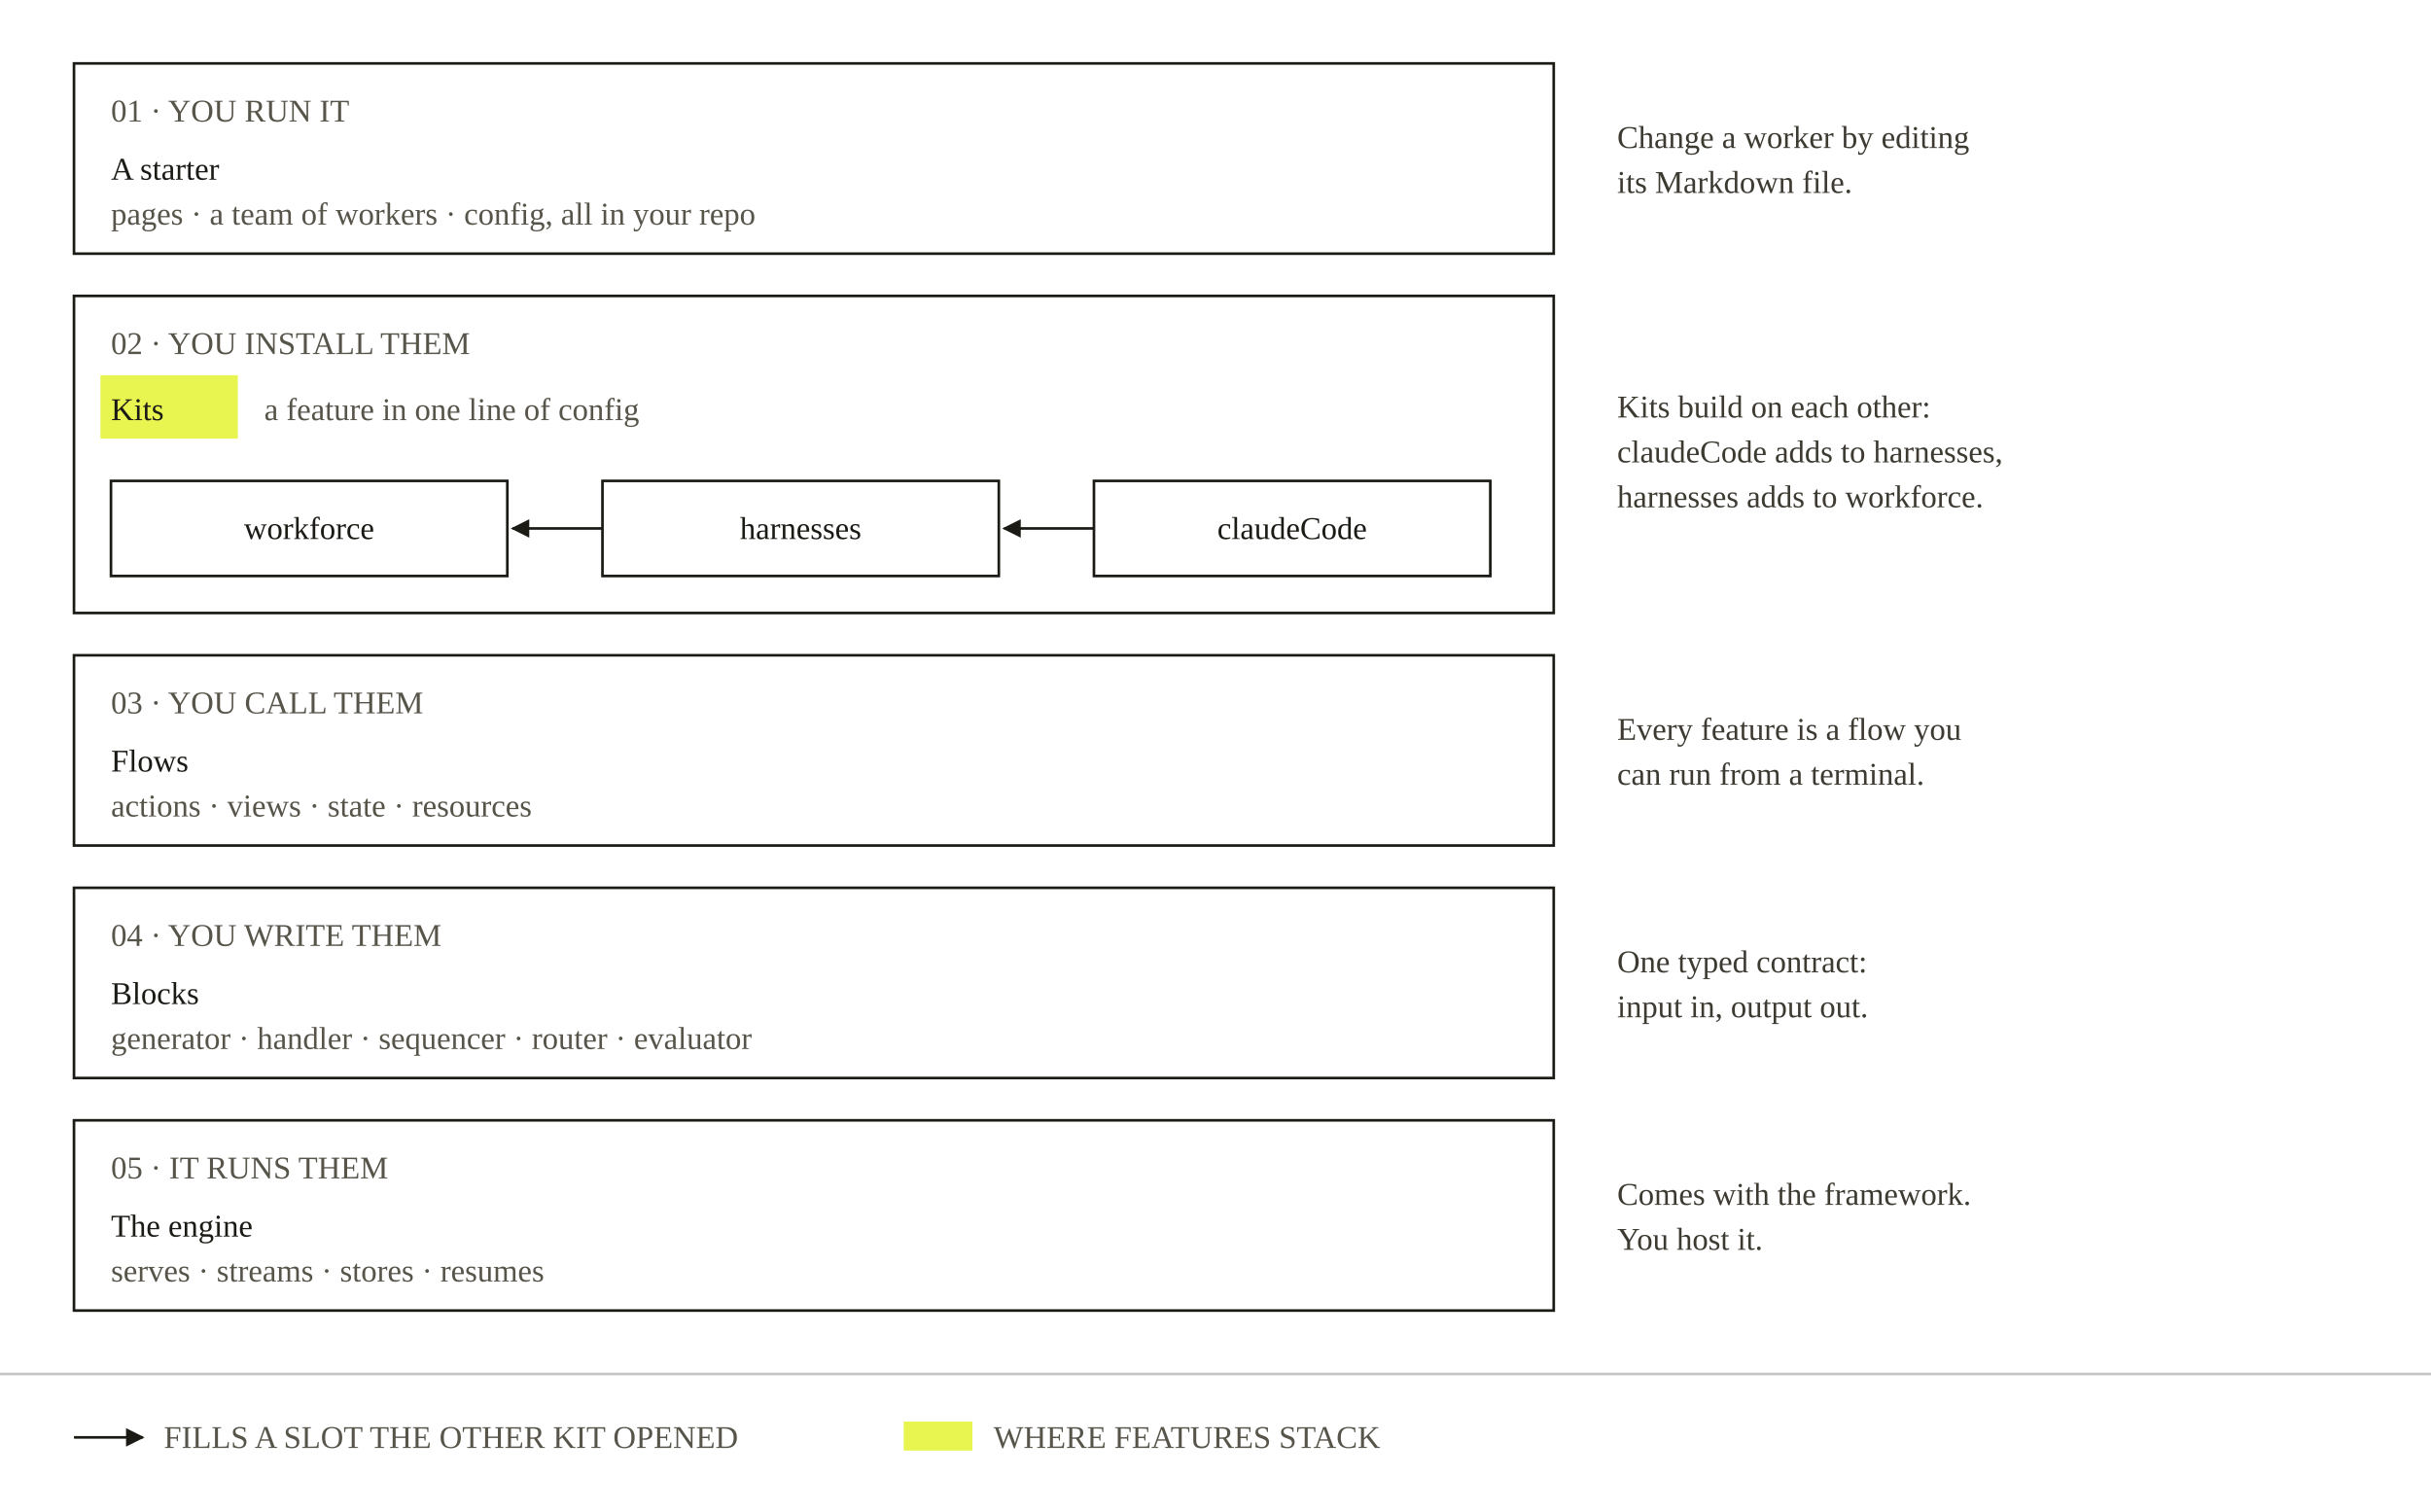
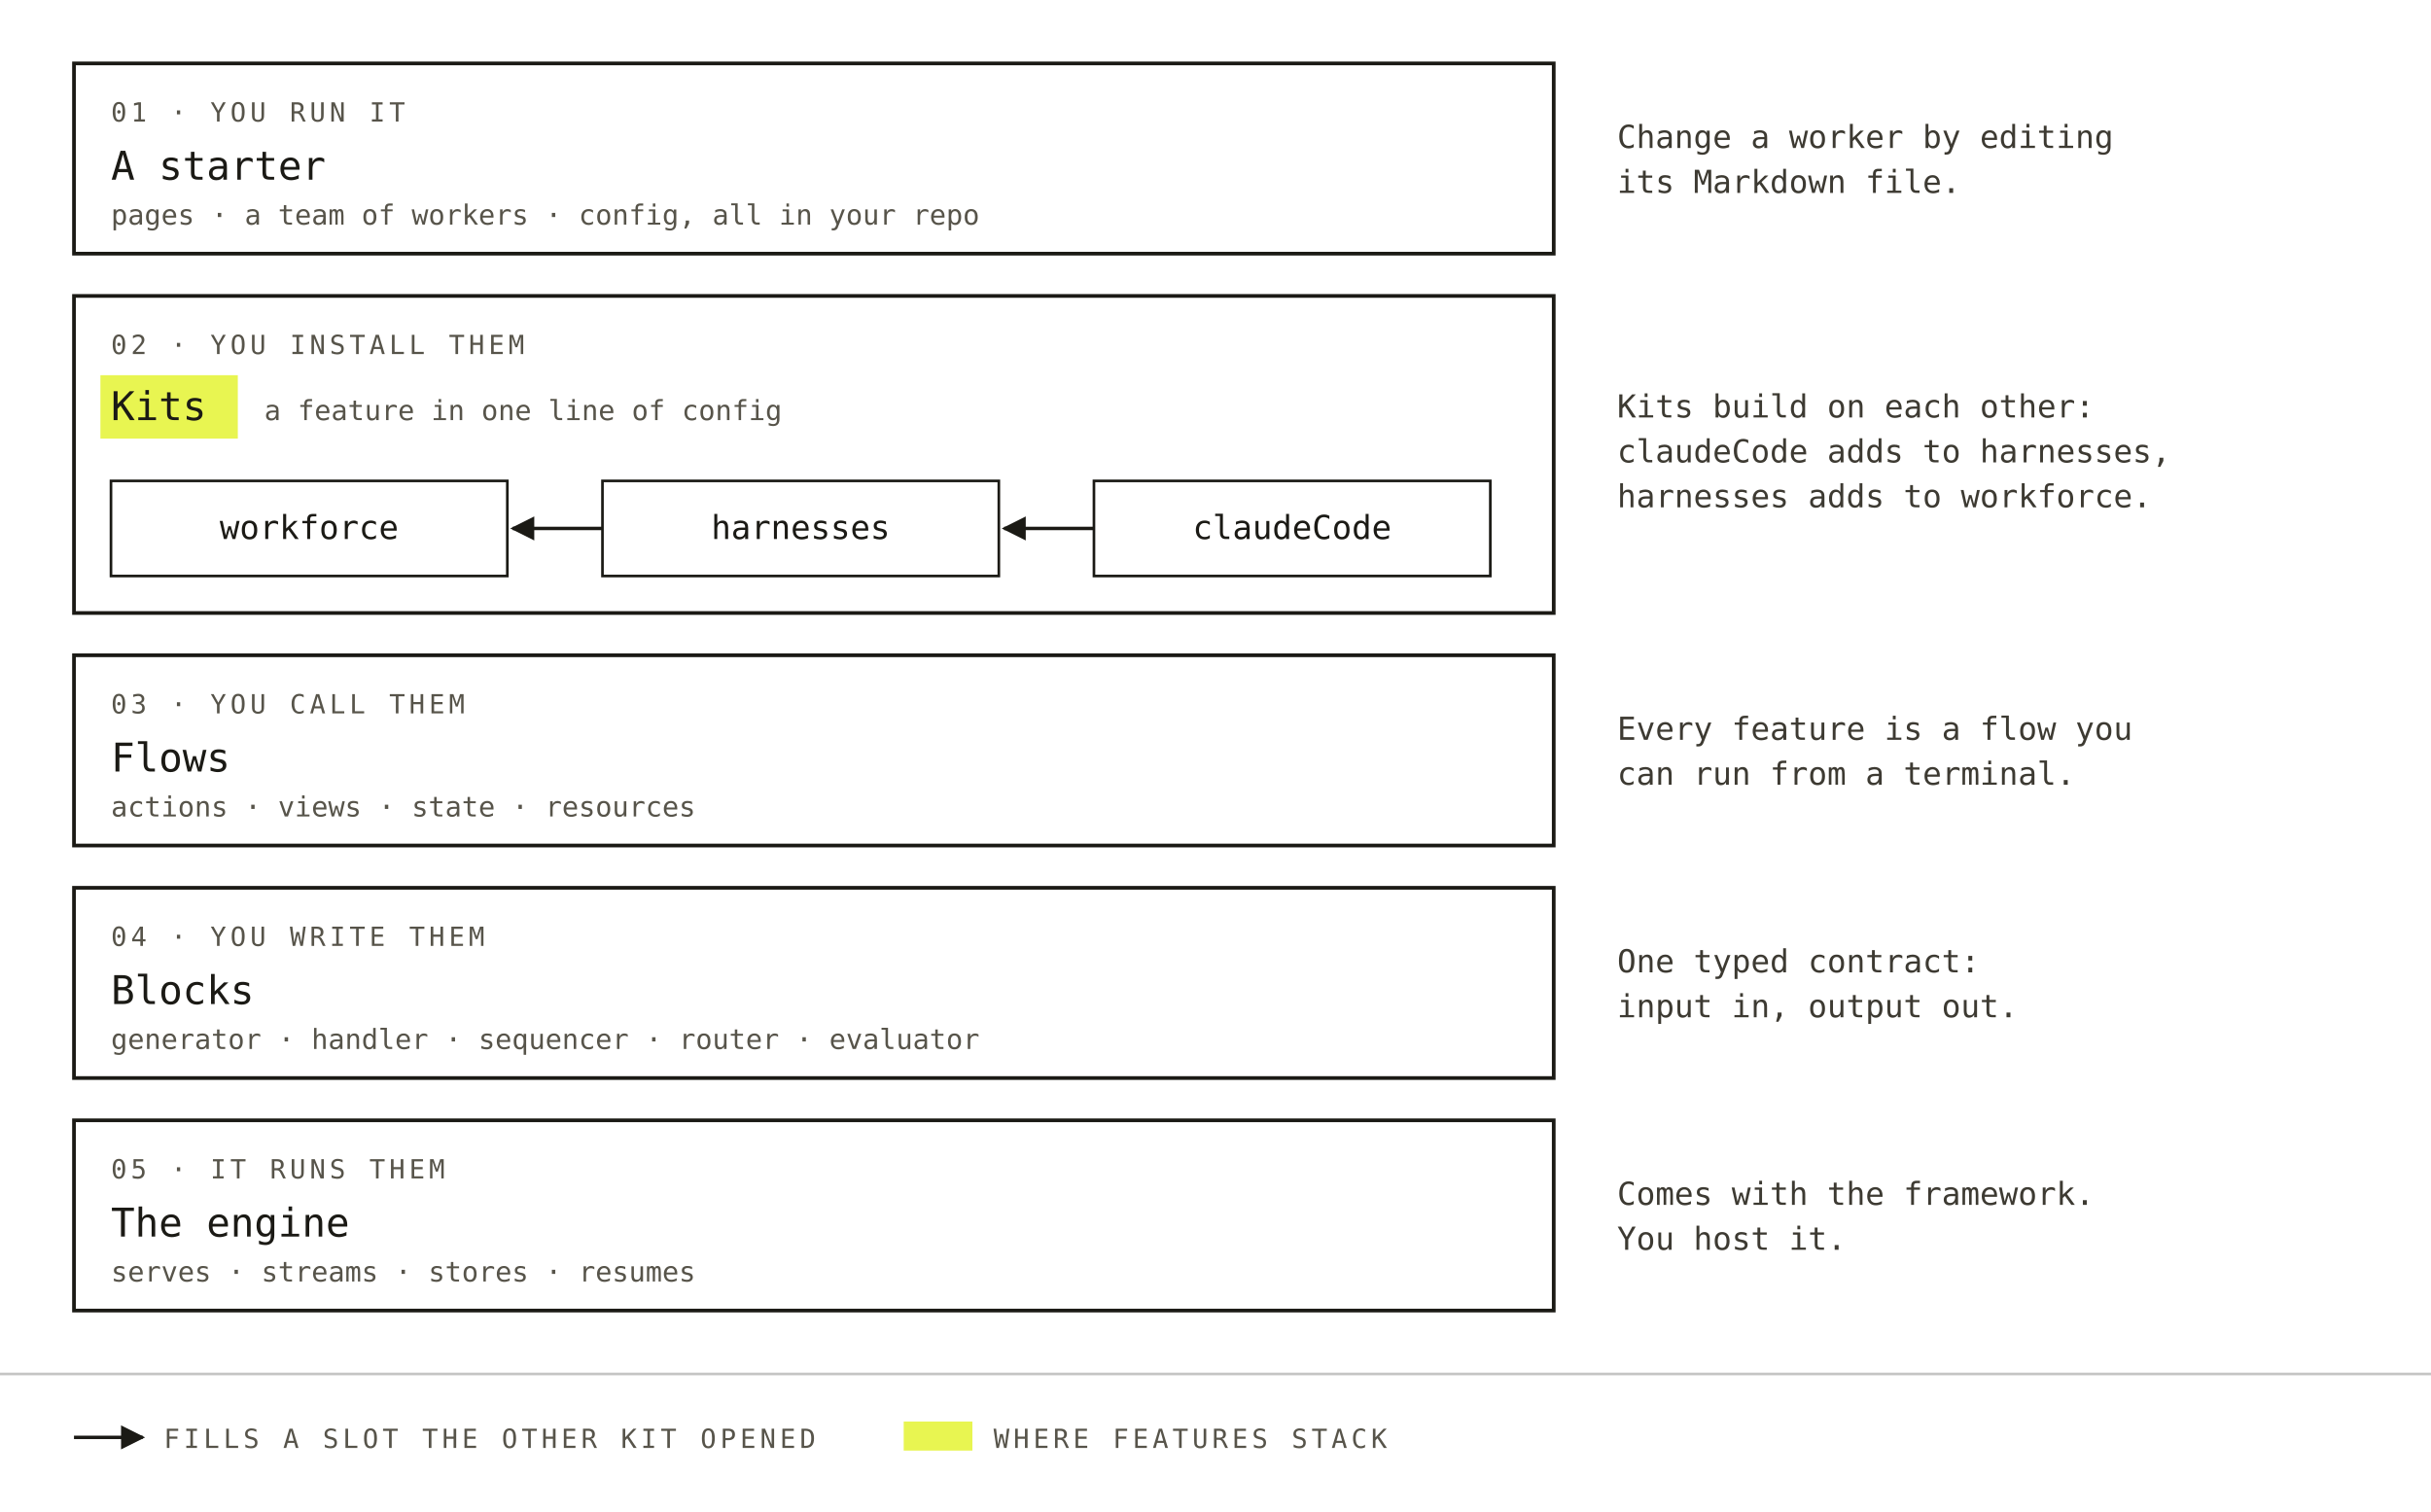
<svg xmlns="http://www.w3.org/2000/svg" viewBox="0 0 920 572">
  <defs>
    <pattern id="hatch" width="5" height="5" patternUnits="userSpaceOnUse" patternTransform="rotate(45)">
-       <line class="hatch-line" stroke="rgba(27, 26, 21, 0.45)" x1="0" y1="0" x2="0" y2="5" />
+       <line class="hatch-line" stroke="rgba(27, 26, 21, 0.45)" stroke-width="1" x1="0" y1="0" x2="0" y2="5" />
    </pattern>
    <marker id="ah" viewBox="0 0 10 10" refX="9" refY="5" markerWidth="7" markerHeight="7" orient="auto-start-reverse">
      <path class="ink" fill="#1b1a15" d="M0,0 L10,5 L0,10 z" />
    </marker>
  </defs>
-   <rect class="solid" fill="none" stroke="#1b1a15" x="28" y="24" width="560" height="72" />
-   <text class="lb" fill="#57544a" x="42" y="46">01 · YOU RUN IT</text>
-   <text class="nm" fill="#1b1a15" x="42" y="68">A starter</text>
-   <text class="sub" fill="#57544a" x="42" y="85">pages · a team of workers · config, all in your repo</text>
-   <text class="t" fill="#3d3a32" x="612" y="56">Change a worker by editing</text>
-   <text class="t" fill="#3d3a32" x="612" y="73">its Markdown file.</text>
-   <rect class="solid" fill="none" stroke="#1b1a15" x="28" y="112" width="560" height="120" />
-   <text class="lb" fill="#57544a" x="42" y="134">02 · YOU INSTALL THEM</text>
+   <rect class="solid" fill="none" stroke="#1b1a15" stroke-width="1.4" x="28" y="24" width="560" height="72" />
+   <text class="lb" fill="#57544a" font-family="'IBM Plex Mono', ui-monospace, monospace" font-size="10px" font-weight="500" letter-spacing="1.5px" x="42" y="46">01 · YOU RUN IT</text>
+   <text class="nm" fill="#1b1a15" font-family="'IBM Plex Mono', ui-monospace, monospace" font-size="15px" font-weight="500" x="42" y="68">A starter</text>
+   <text class="sub" fill="#57544a" font-family="'IBM Plex Mono', ui-monospace, monospace" font-size="10.5px" font-weight="500" x="42" y="85">pages · a team of workers · config, all in your repo</text>
+   <text class="t" fill="#3d3a32" font-family="'IBM Plex Mono', ui-monospace, monospace" font-size="12px" font-weight="500" x="612" y="56">Change a worker by editing</text>
+   <text class="t" fill="#3d3a32" font-family="'IBM Plex Mono', ui-monospace, monospace" font-size="12px" font-weight="500" x="612" y="73">its Markdown file.</text>
+   <rect class="solid" fill="none" stroke="#1b1a15" stroke-width="1.4" x="28" y="112" width="560" height="120" />
+   <text class="lb" fill="#57544a" font-family="'IBM Plex Mono', ui-monospace, monospace" font-size="10px" font-weight="500" letter-spacing="1.5px" x="42" y="134">02 · YOU INSTALL THEM</text>
  <rect class="hl" fill="#e8f551" x="38" y="142" width="52" height="24" />
-   <text class="nm on-hl" fill="#1b1a15" x="42" y="159">Kits</text>
-   <text class="sub" fill="#57544a" x="100" y="159">a feature in one line of config</text>
-   <rect class="thin" fill="none" stroke="#1b1a15" x="42" y="182" width="150" height="36" />
-   <text class="c" fill="#1b1a15" x="117" y="204" text-anchor="middle">workforce</text>
-   <line class="ln" fill="none" stroke="#1b1a15" x1="228" y1="200" x2="194" y2="200" marker-end="url(#ah)" />
-   <rect class="thin" fill="none" stroke="#1b1a15" x="228" y="182" width="150" height="36" />
-   <text class="c" fill="#1b1a15" x="303" y="204" text-anchor="middle">harnesses</text>
-   <line class="ln" fill="none" stroke="#1b1a15" x1="414" y1="200" x2="380" y2="200" marker-end="url(#ah)" />
-   <rect class="thin" fill="none" stroke="#1b1a15" x="414" y="182" width="150" height="36" />
-   <text class="c" fill="#1b1a15" x="489" y="204" text-anchor="middle">claudeCode</text>
-   <text class="t" fill="#3d3a32" x="612" y="158">Kits build on each other:</text>
-   <text class="t" fill="#3d3a32" x="612" y="175">claudeCode adds to harnesses,</text>
-   <text class="t" fill="#3d3a32" x="612" y="192">harnesses adds to workforce.</text>
-   <rect class="solid" fill="none" stroke="#1b1a15" x="28" y="248" width="560" height="72" />
-   <text class="lb" fill="#57544a" x="42" y="270">03 · YOU CALL THEM</text>
-   <text class="nm" fill="#1b1a15" x="42" y="292">Flows</text>
-   <text class="sub" fill="#57544a" x="42" y="309">actions · views · state · resources</text>
-   <text class="t" fill="#3d3a32" x="612" y="280">Every feature is a flow you</text>
-   <text class="t" fill="#3d3a32" x="612" y="297">can run from a terminal.</text>
-   <rect class="solid" fill="none" stroke="#1b1a15" x="28" y="336" width="560" height="72" />
-   <text class="lb" fill="#57544a" x="42" y="358">04 · YOU WRITE THEM</text>
-   <text class="nm" fill="#1b1a15" x="42" y="380">Blocks</text>
-   <text class="sub" fill="#57544a" x="42" y="397">generator · handler · sequencer · router · evaluator</text>
-   <text class="t" fill="#3d3a32" x="612" y="368">One typed contract:</text>
-   <text class="t" fill="#3d3a32" x="612" y="385">input in, output out.</text>
-   <rect class="solid" fill="none" stroke="#1b1a15" x="28" y="424" width="560" height="72" />
-   <text class="lb" fill="#57544a" x="42" y="446">05 · IT RUNS THEM</text>
-   <text class="nm" fill="#1b1a15" x="42" y="468">The engine</text>
-   <text class="sub" fill="#57544a" x="42" y="485">serves · streams · stores · resumes</text>
-   <text class="t" fill="#3d3a32" x="612" y="456">Comes with the framework.</text>
-   <text class="t" fill="#3d3a32" x="612" y="473">You host it.</text>
-   <line class="hi" fill="none" stroke="rgba(27, 26, 21, 0.25)" x1="0" y1="520" x2="920" y2="520" />
+   <text class="nm on-hl" fill="#1b1a15" font-family="'IBM Plex Mono', ui-monospace, monospace" font-size="15px" font-weight="500" x="42" y="159">Kits</text>
+   <text class="sub" fill="#57544a" font-family="'IBM Plex Mono', ui-monospace, monospace" font-size="10.5px" font-weight="500" x="100" y="159">a feature in one line of config</text>
+   <rect class="thin" fill="none" stroke="#1b1a15" stroke-width="1" x="42" y="182" width="150" height="36" />
+   <text class="c" fill="#1b1a15" font-family="'IBM Plex Mono', ui-monospace, monospace" font-size="12.5px" font-weight="500" x="117" y="204" text-anchor="middle">workforce</text>
+   <line class="ln" fill="none" stroke="#1b1a15" stroke-width="1.3" x1="228" y1="200" x2="194" y2="200" marker-end="url(#ah)" />
+   <rect class="thin" fill="none" stroke="#1b1a15" stroke-width="1" x="228" y="182" width="150" height="36" />
+   <text class="c" fill="#1b1a15" font-family="'IBM Plex Mono', ui-monospace, monospace" font-size="12.5px" font-weight="500" x="303" y="204" text-anchor="middle">harnesses</text>
+   <line class="ln" fill="none" stroke="#1b1a15" stroke-width="1.3" x1="414" y1="200" x2="380" y2="200" marker-end="url(#ah)" />
+   <rect class="thin" fill="none" stroke="#1b1a15" stroke-width="1" x="414" y="182" width="150" height="36" />
+   <text class="c" fill="#1b1a15" font-family="'IBM Plex Mono', ui-monospace, monospace" font-size="12.5px" font-weight="500" x="489" y="204" text-anchor="middle">claudeCode</text>
+   <text class="t" fill="#3d3a32" font-family="'IBM Plex Mono', ui-monospace, monospace" font-size="12px" font-weight="500" x="612" y="158">Kits build on each other:</text>
+   <text class="t" fill="#3d3a32" font-family="'IBM Plex Mono', ui-monospace, monospace" font-size="12px" font-weight="500" x="612" y="175">claudeCode adds to harnesses,</text>
+   <text class="t" fill="#3d3a32" font-family="'IBM Plex Mono', ui-monospace, monospace" font-size="12px" font-weight="500" x="612" y="192">harnesses adds to workforce.</text>
+   <rect class="solid" fill="none" stroke="#1b1a15" stroke-width="1.4" x="28" y="248" width="560" height="72" />
+   <text class="lb" fill="#57544a" font-family="'IBM Plex Mono', ui-monospace, monospace" font-size="10px" font-weight="500" letter-spacing="1.5px" x="42" y="270">03 · YOU CALL THEM</text>
+   <text class="nm" fill="#1b1a15" font-family="'IBM Plex Mono', ui-monospace, monospace" font-size="15px" font-weight="500" x="42" y="292">Flows</text>
+   <text class="sub" fill="#57544a" font-family="'IBM Plex Mono', ui-monospace, monospace" font-size="10.5px" font-weight="500" x="42" y="309">actions · views · state · resources</text>
+   <text class="t" fill="#3d3a32" font-family="'IBM Plex Mono', ui-monospace, monospace" font-size="12px" font-weight="500" x="612" y="280">Every feature is a flow you</text>
+   <text class="t" fill="#3d3a32" font-family="'IBM Plex Mono', ui-monospace, monospace" font-size="12px" font-weight="500" x="612" y="297">can run from a terminal.</text>
+   <rect class="solid" fill="none" stroke="#1b1a15" stroke-width="1.4" x="28" y="336" width="560" height="72" />
+   <text class="lb" fill="#57544a" font-family="'IBM Plex Mono', ui-monospace, monospace" font-size="10px" font-weight="500" letter-spacing="1.5px" x="42" y="358">04 · YOU WRITE THEM</text>
+   <text class="nm" fill="#1b1a15" font-family="'IBM Plex Mono', ui-monospace, monospace" font-size="15px" font-weight="500" x="42" y="380">Blocks</text>
+   <text class="sub" fill="#57544a" font-family="'IBM Plex Mono', ui-monospace, monospace" font-size="10.5px" font-weight="500" x="42" y="397">generator · handler · sequencer · router · evaluator</text>
+   <text class="t" fill="#3d3a32" font-family="'IBM Plex Mono', ui-monospace, monospace" font-size="12px" font-weight="500" x="612" y="368">One typed contract:</text>
+   <text class="t" fill="#3d3a32" font-family="'IBM Plex Mono', ui-monospace, monospace" font-size="12px" font-weight="500" x="612" y="385">input in, output out.</text>
+   <rect class="solid" fill="none" stroke="#1b1a15" stroke-width="1.4" x="28" y="424" width="560" height="72" />
+   <text class="lb" fill="#57544a" font-family="'IBM Plex Mono', ui-monospace, monospace" font-size="10px" font-weight="500" letter-spacing="1.5px" x="42" y="446">05 · IT RUNS THEM</text>
+   <text class="nm" fill="#1b1a15" font-family="'IBM Plex Mono', ui-monospace, monospace" font-size="15px" font-weight="500" x="42" y="468">The engine</text>
+   <text class="sub" fill="#57544a" font-family="'IBM Plex Mono', ui-monospace, monospace" font-size="10.5px" font-weight="500" x="42" y="485">serves · streams · stores · resumes</text>
+   <text class="t" fill="#3d3a32" font-family="'IBM Plex Mono', ui-monospace, monospace" font-size="12px" font-weight="500" x="612" y="456">Comes with the framework.</text>
+   <text class="t" fill="#3d3a32" font-family="'IBM Plex Mono', ui-monospace, monospace" font-size="12px" font-weight="500" x="612" y="473">You host it.</text>
+   <line class="hi" fill="none" stroke="rgba(27, 26, 21, 0.25)" stroke-width="1" x1="0" y1="520" x2="920" y2="520" />
  <g id="key">
-     <line class="ln" fill="none" stroke="#1b1a15" x1="28" y1="544" x2="54" y2="544" marker-end="url(#ah)" />
-     <text class="lb" fill="#57544a" x="62" y="548">FILLS A SLOT THE OTHER KIT OPENED</text>
+     <line class="ln" fill="none" stroke="#1b1a15" stroke-width="1.3" x1="28" y1="544" x2="54" y2="544" marker-end="url(#ah)" />
+     <text class="lb" fill="#57544a" font-family="'IBM Plex Mono', ui-monospace, monospace" font-size="10px" font-weight="500" letter-spacing="1.5px" x="62" y="548">FILLS A SLOT THE OTHER KIT OPENED</text>
    <rect class="hl" fill="#e8f551" x="342" y="538" width="26" height="11" />
-     <text class="lb" fill="#57544a" x="376" y="548">WHERE FEATURES STACK</text>
+     <text class="lb" fill="#57544a" font-family="'IBM Plex Mono', ui-monospace, monospace" font-size="10px" font-weight="500" letter-spacing="1.5px" x="376" y="548">WHERE FEATURES STACK</text>
  </g>
</svg>
